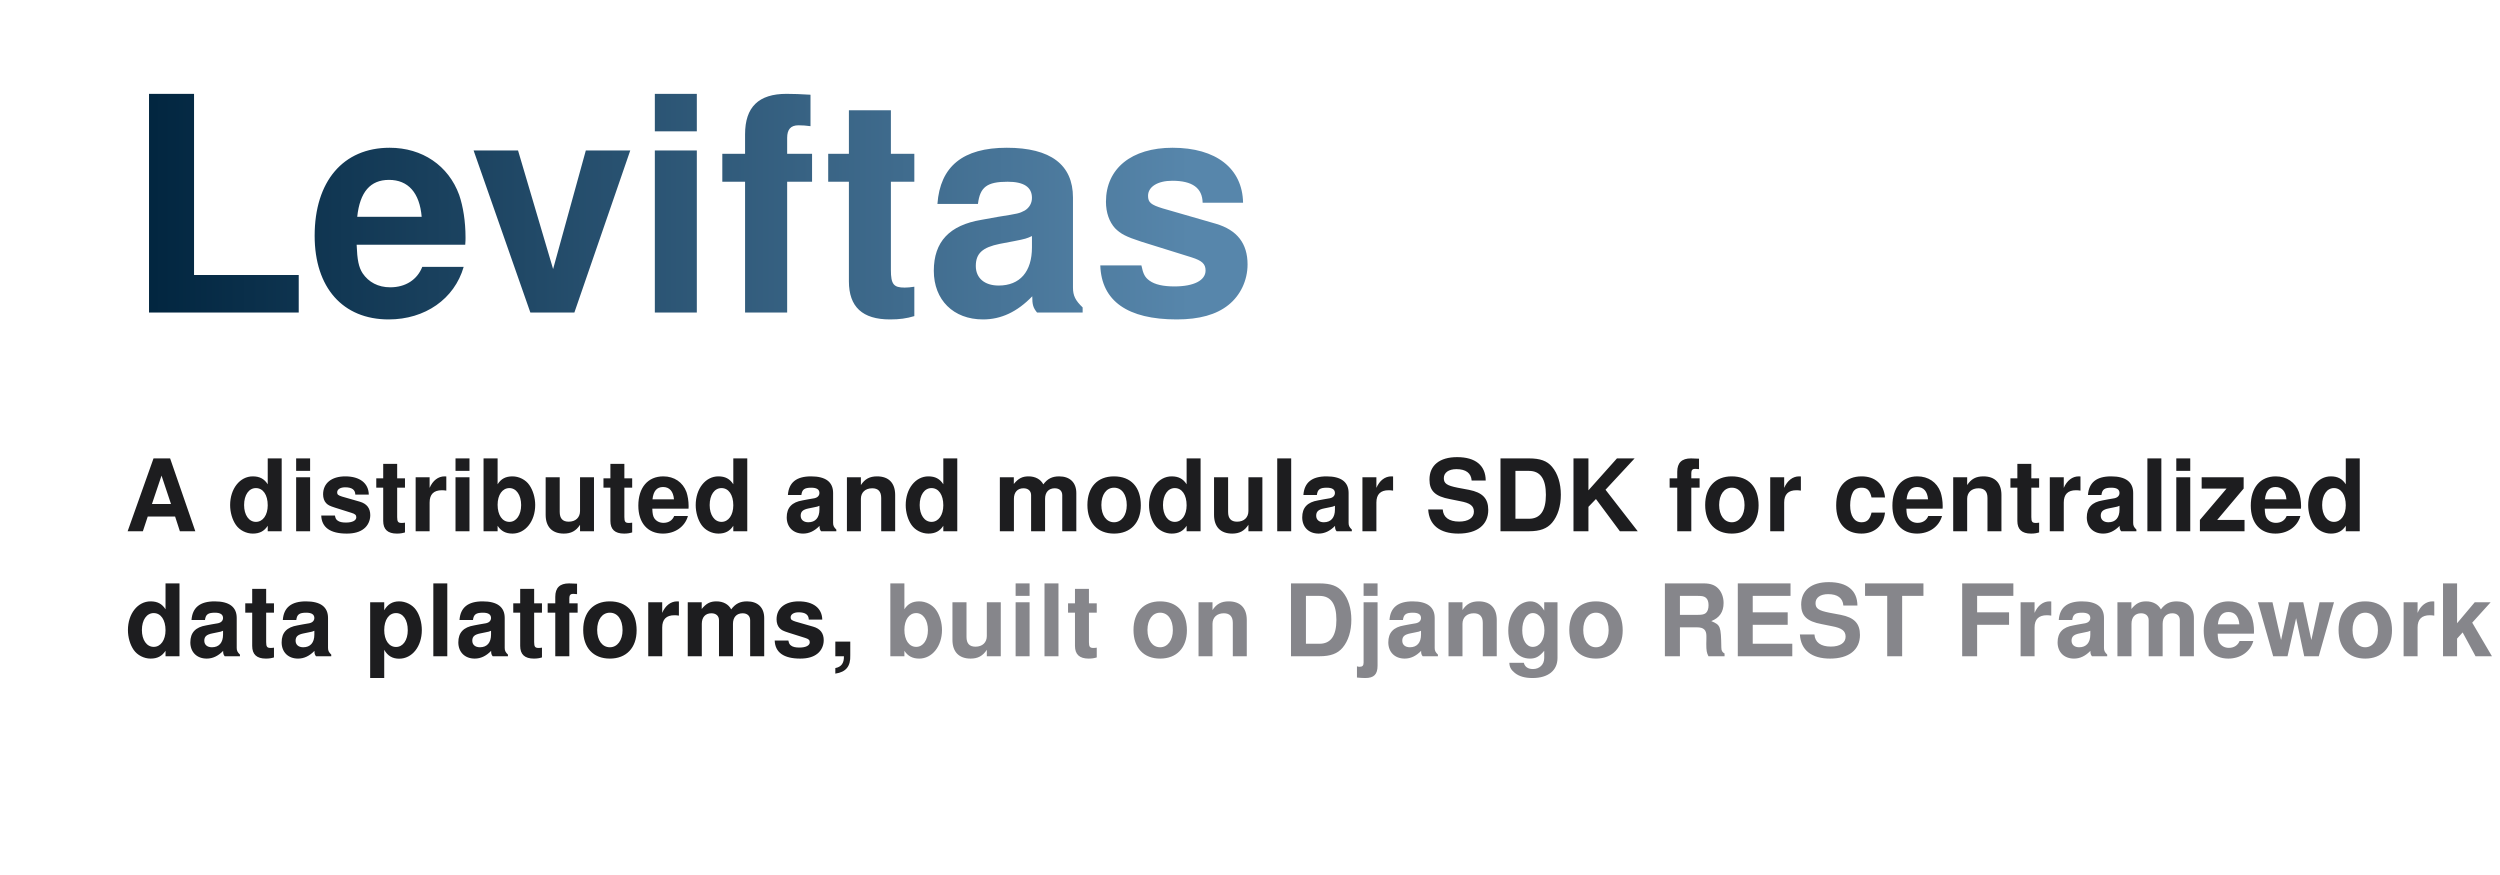
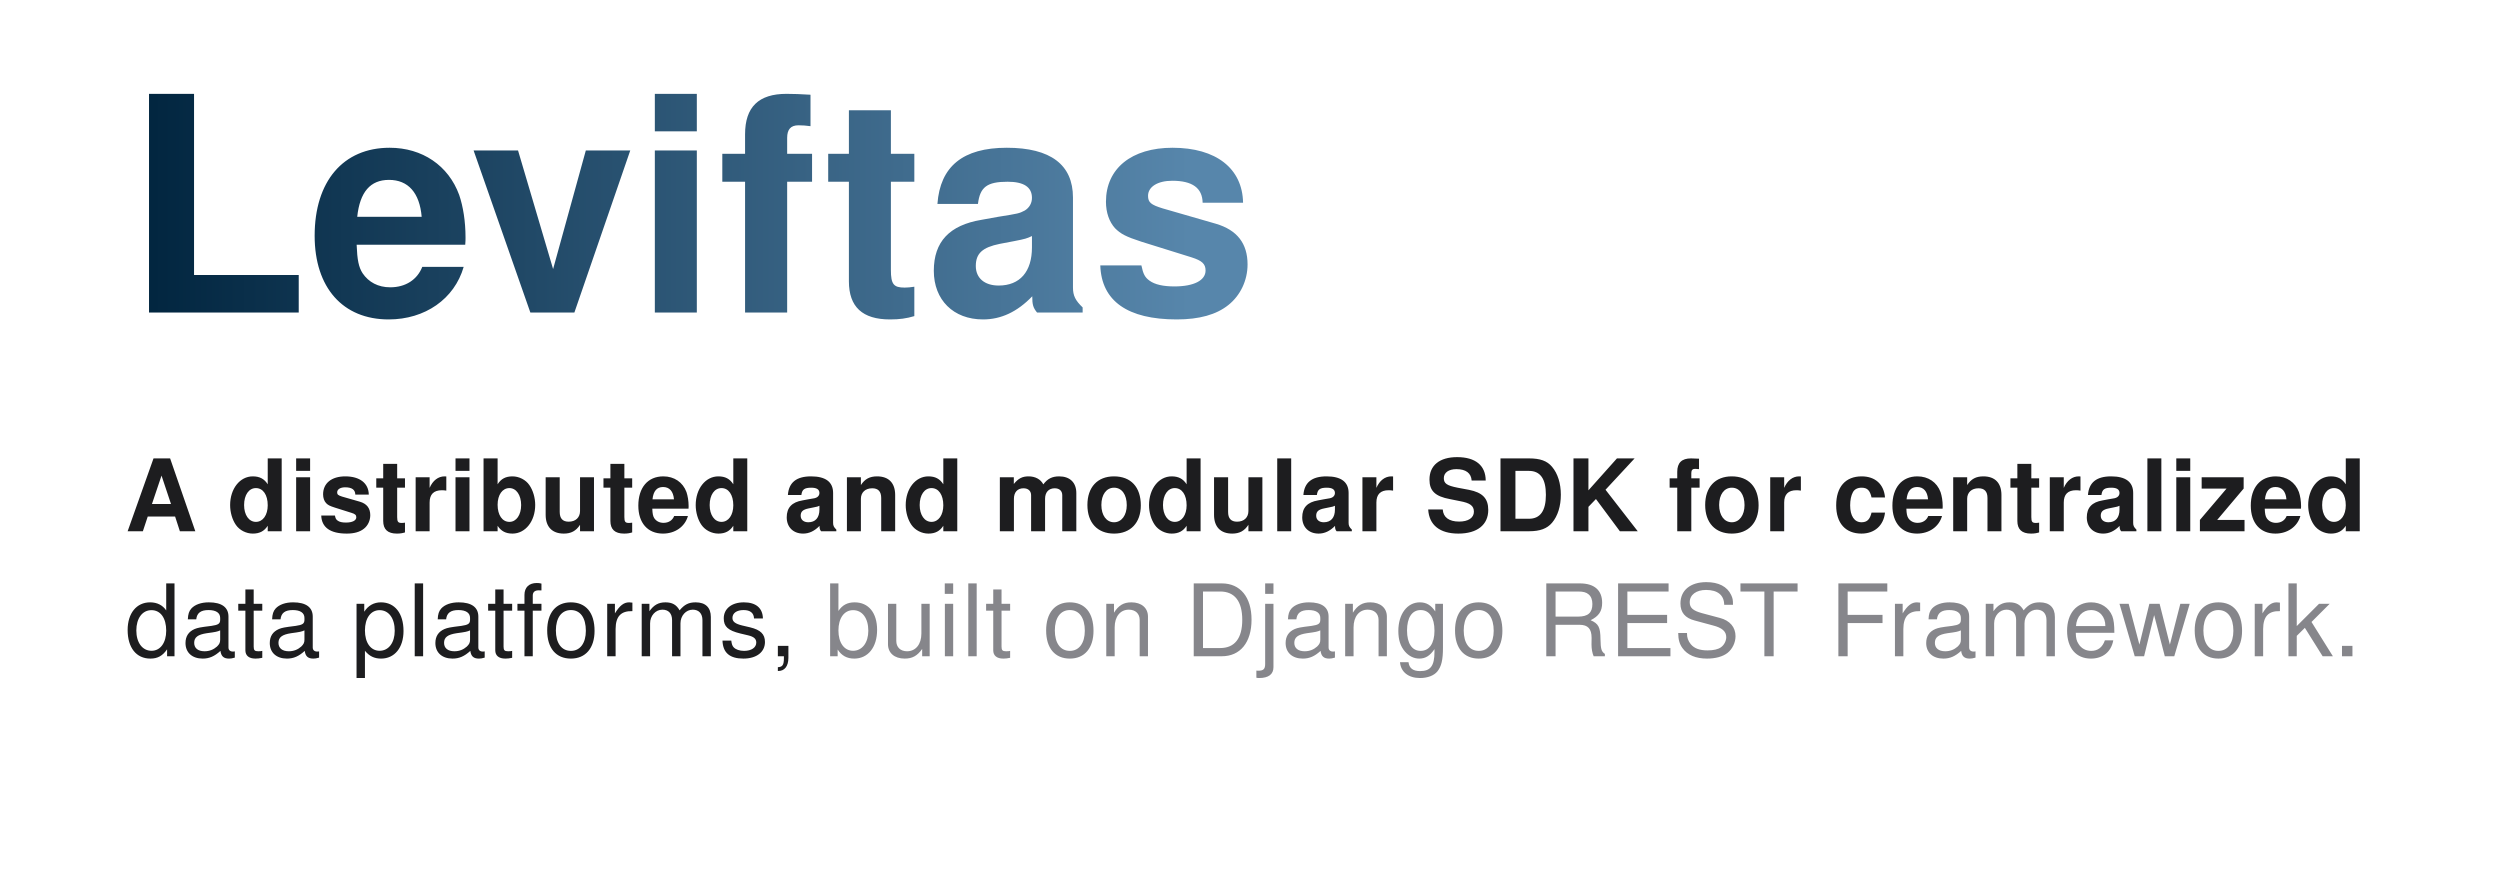
<svg xmlns="http://www.w3.org/2000/svg" width="100%" height="140" viewBox="0 0 400 140" preserveAspectRatio="xMidYMid meet">
  <defs>
    <linearGradient id="text-gradient-mobile-light" x1="0%" y1="0%" x2="100%" y2="0%">
      <stop offset="0%" style="stop-color:#022640" />
      <stop offset="95%" style="stop-color:#5786AB" />
    </linearGradient>
    <linearGradient id="text-gradient-mobile-dark" x1="0%" y1="0%" x2="100%" y2="0%">
      <stop offset="0%" style="stop-color:#e4f6f0" />
      <stop offset="31%" style="stop-color:#9dcfca" />
      <stop offset="68%" style="stop-color:#6b95ac" />
      <stop offset="100%" style="stop-color:#45657d" />
    </linearGradient>
  </defs>
  <style>
        @media (prefers-color-scheme: dark) {
            .main-title { fill: url(#text-gradient-mobile-dark); }
            .subtitle-primary { fill: #f5f5f7; }
            .subtitle-secondary { fill: #a1a1a6; }
        }
        @media (prefers-color-scheme: light) {
            .main-title { fill: url(#text-gradient-mobile-light); }
            .subtitle-primary { fill: #1d1d1f; }
            .subtitle-secondary { fill: #86868b; }
        }
    </style>
  <text x="20" y="50" class="main-title" font-size="48" font-weight="600" font-family="SF Pro Display, SF Pro Icons, Helvetica Neue, Helvetica, Arial, sans-serif" text-anchor="start" fill="url(#text-gradient-mobile-light)" letter-spacing="0em">Leviftas</text>
  <text x="20" y="85" class="subtitle-primary" font-size="16" font-weight="600" font-family="SF Pro Display, SF Pro Icons, Helvetica Neue, Helvetica, Arial, sans-serif" text-anchor="start" fill="#1d1d1f" letter-spacing="0.011em">A distributed and modular SDK for centralized</text>
-   <text x="20" y="105" font-size="16" font-weight="600" font-family="SF Pro Display, SF Pro Icons, Helvetica Neue, Helvetica, Arial, sans-serif" text-anchor="start" letter-spacing="0.011em">
+   <text x="20" y="105" font-size="16" font-weight="500" font-family="SF Pro Display, SF Pro Icons, Helvetica Neue, Helvetica, Arial, sans-serif" text-anchor="start" letter-spacing="0.011em">
    <tspan class="subtitle-primary" fill="#1d1d1f">data platforms, </tspan>
    <tspan class="subtitle-secondary" fill="#86868b">built on Django REST Framework.</tspan>
  </text>
</svg>
